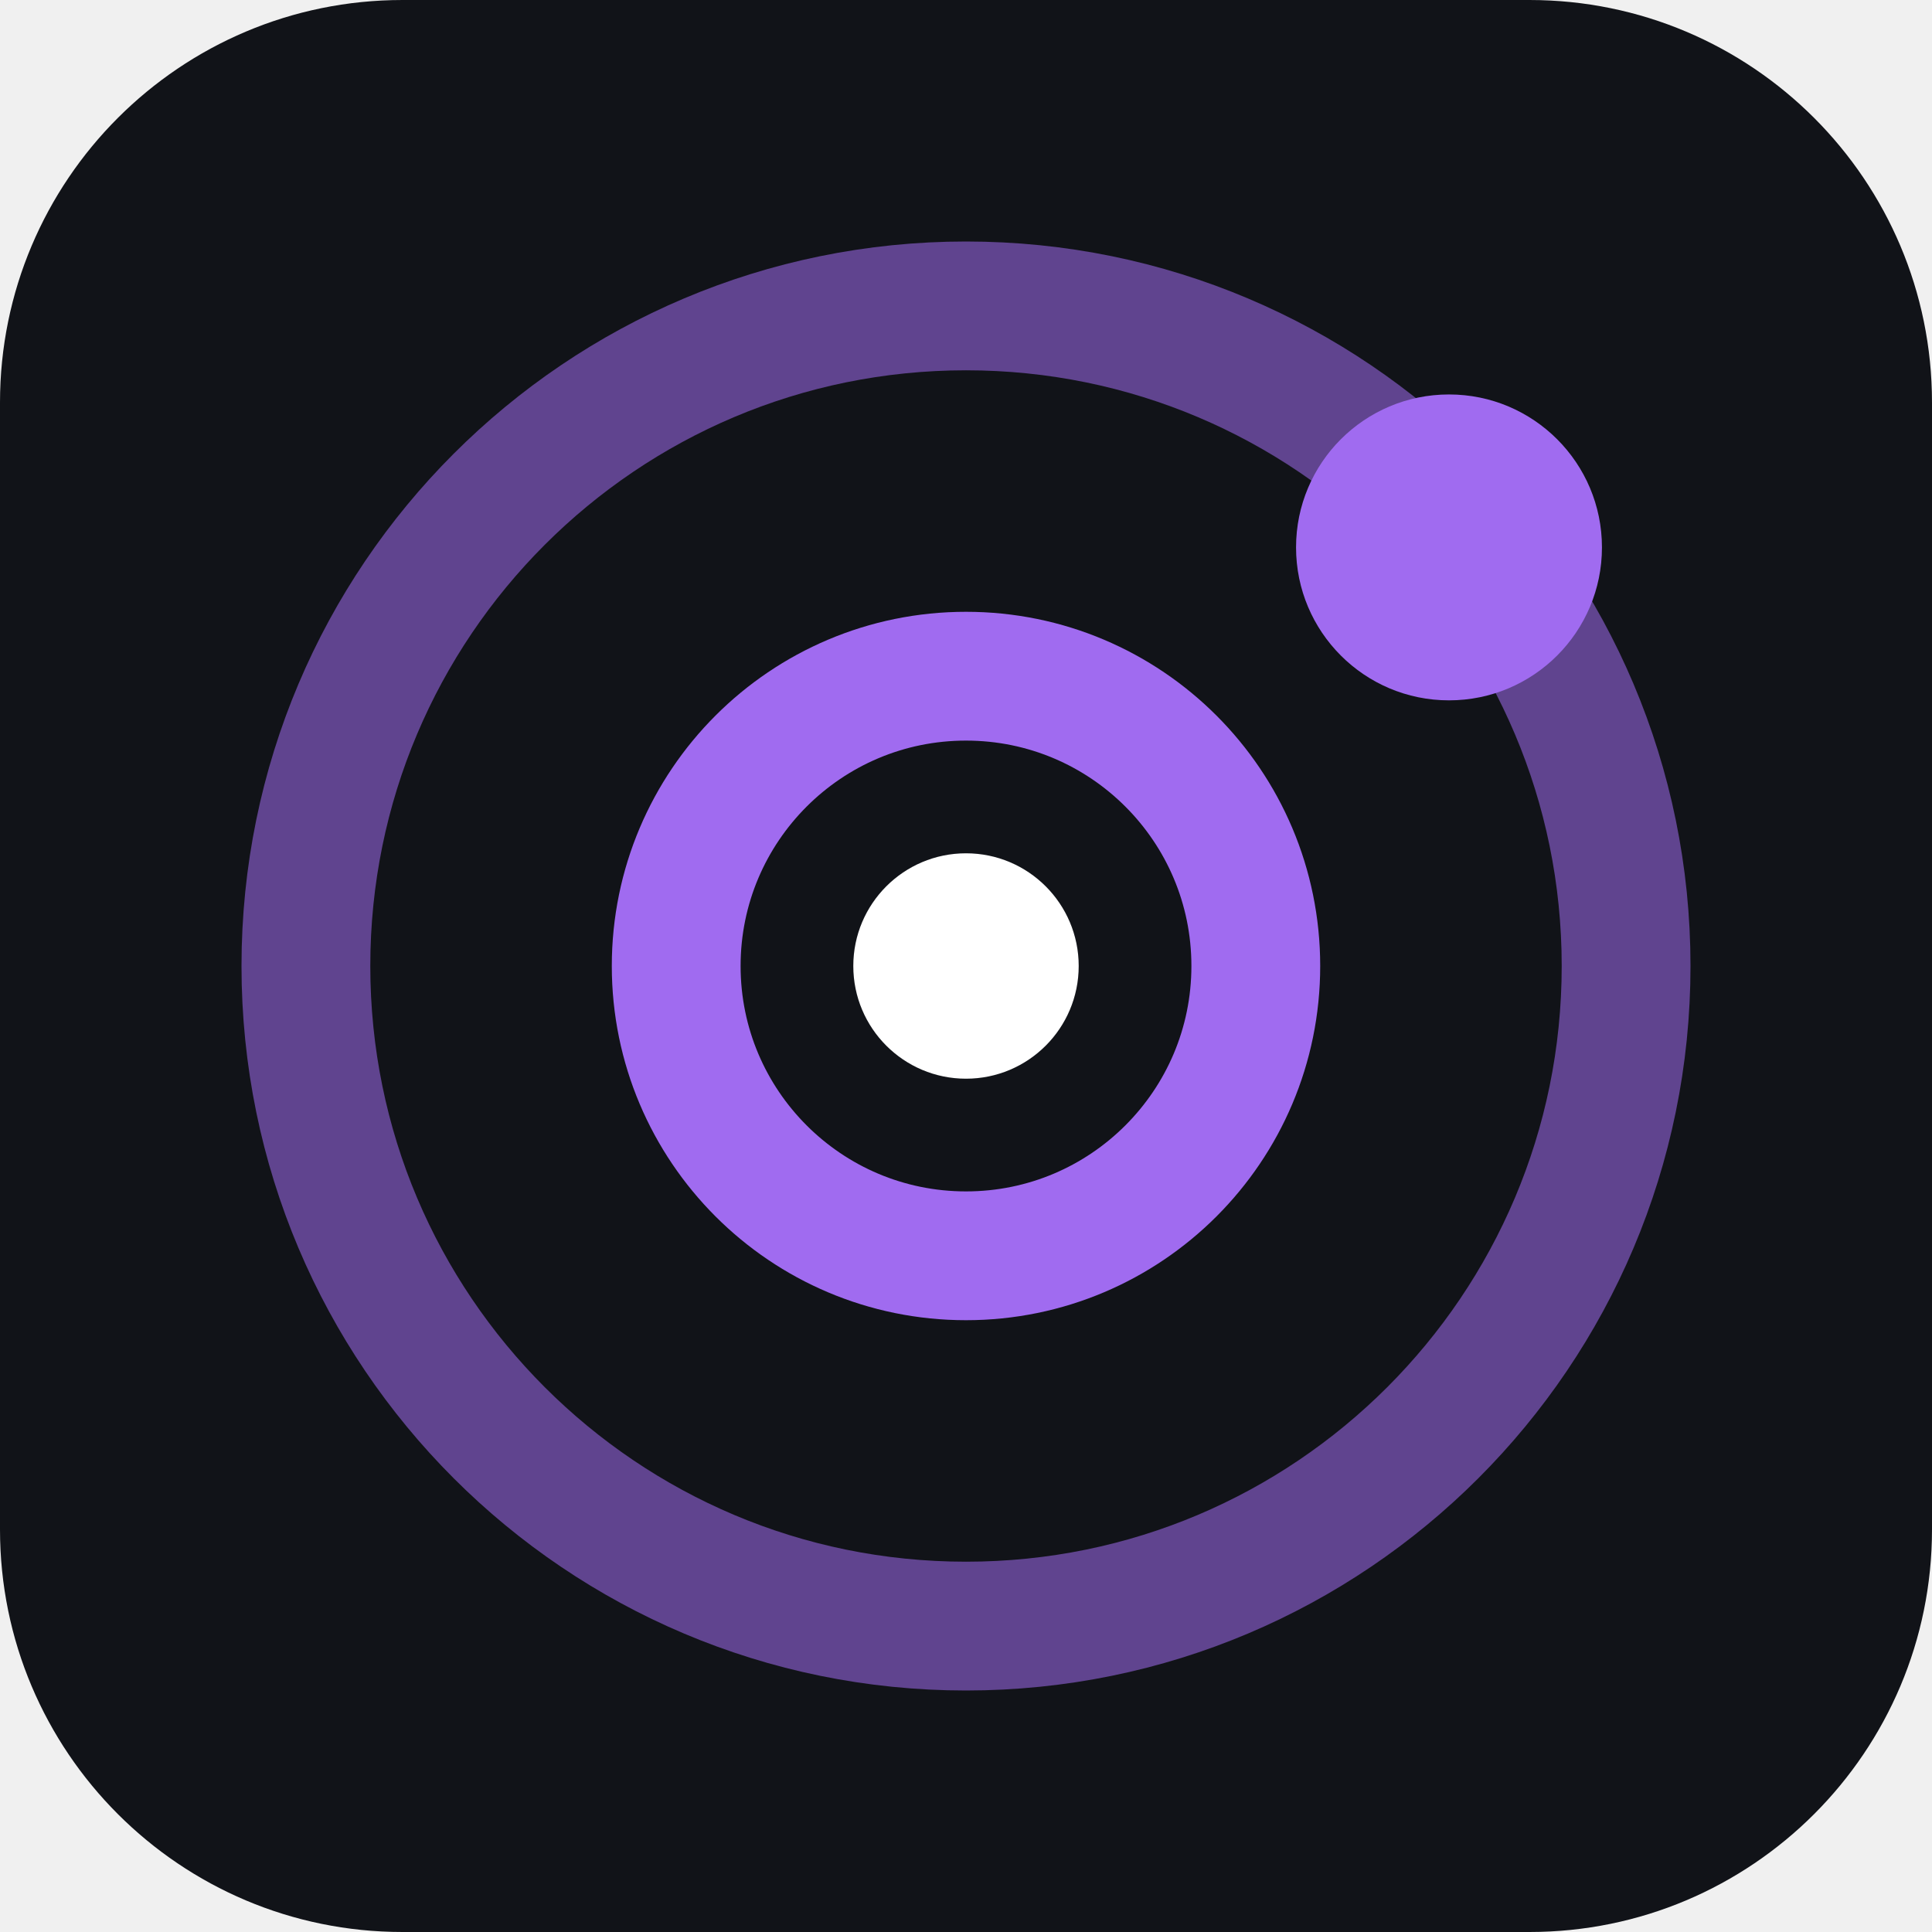
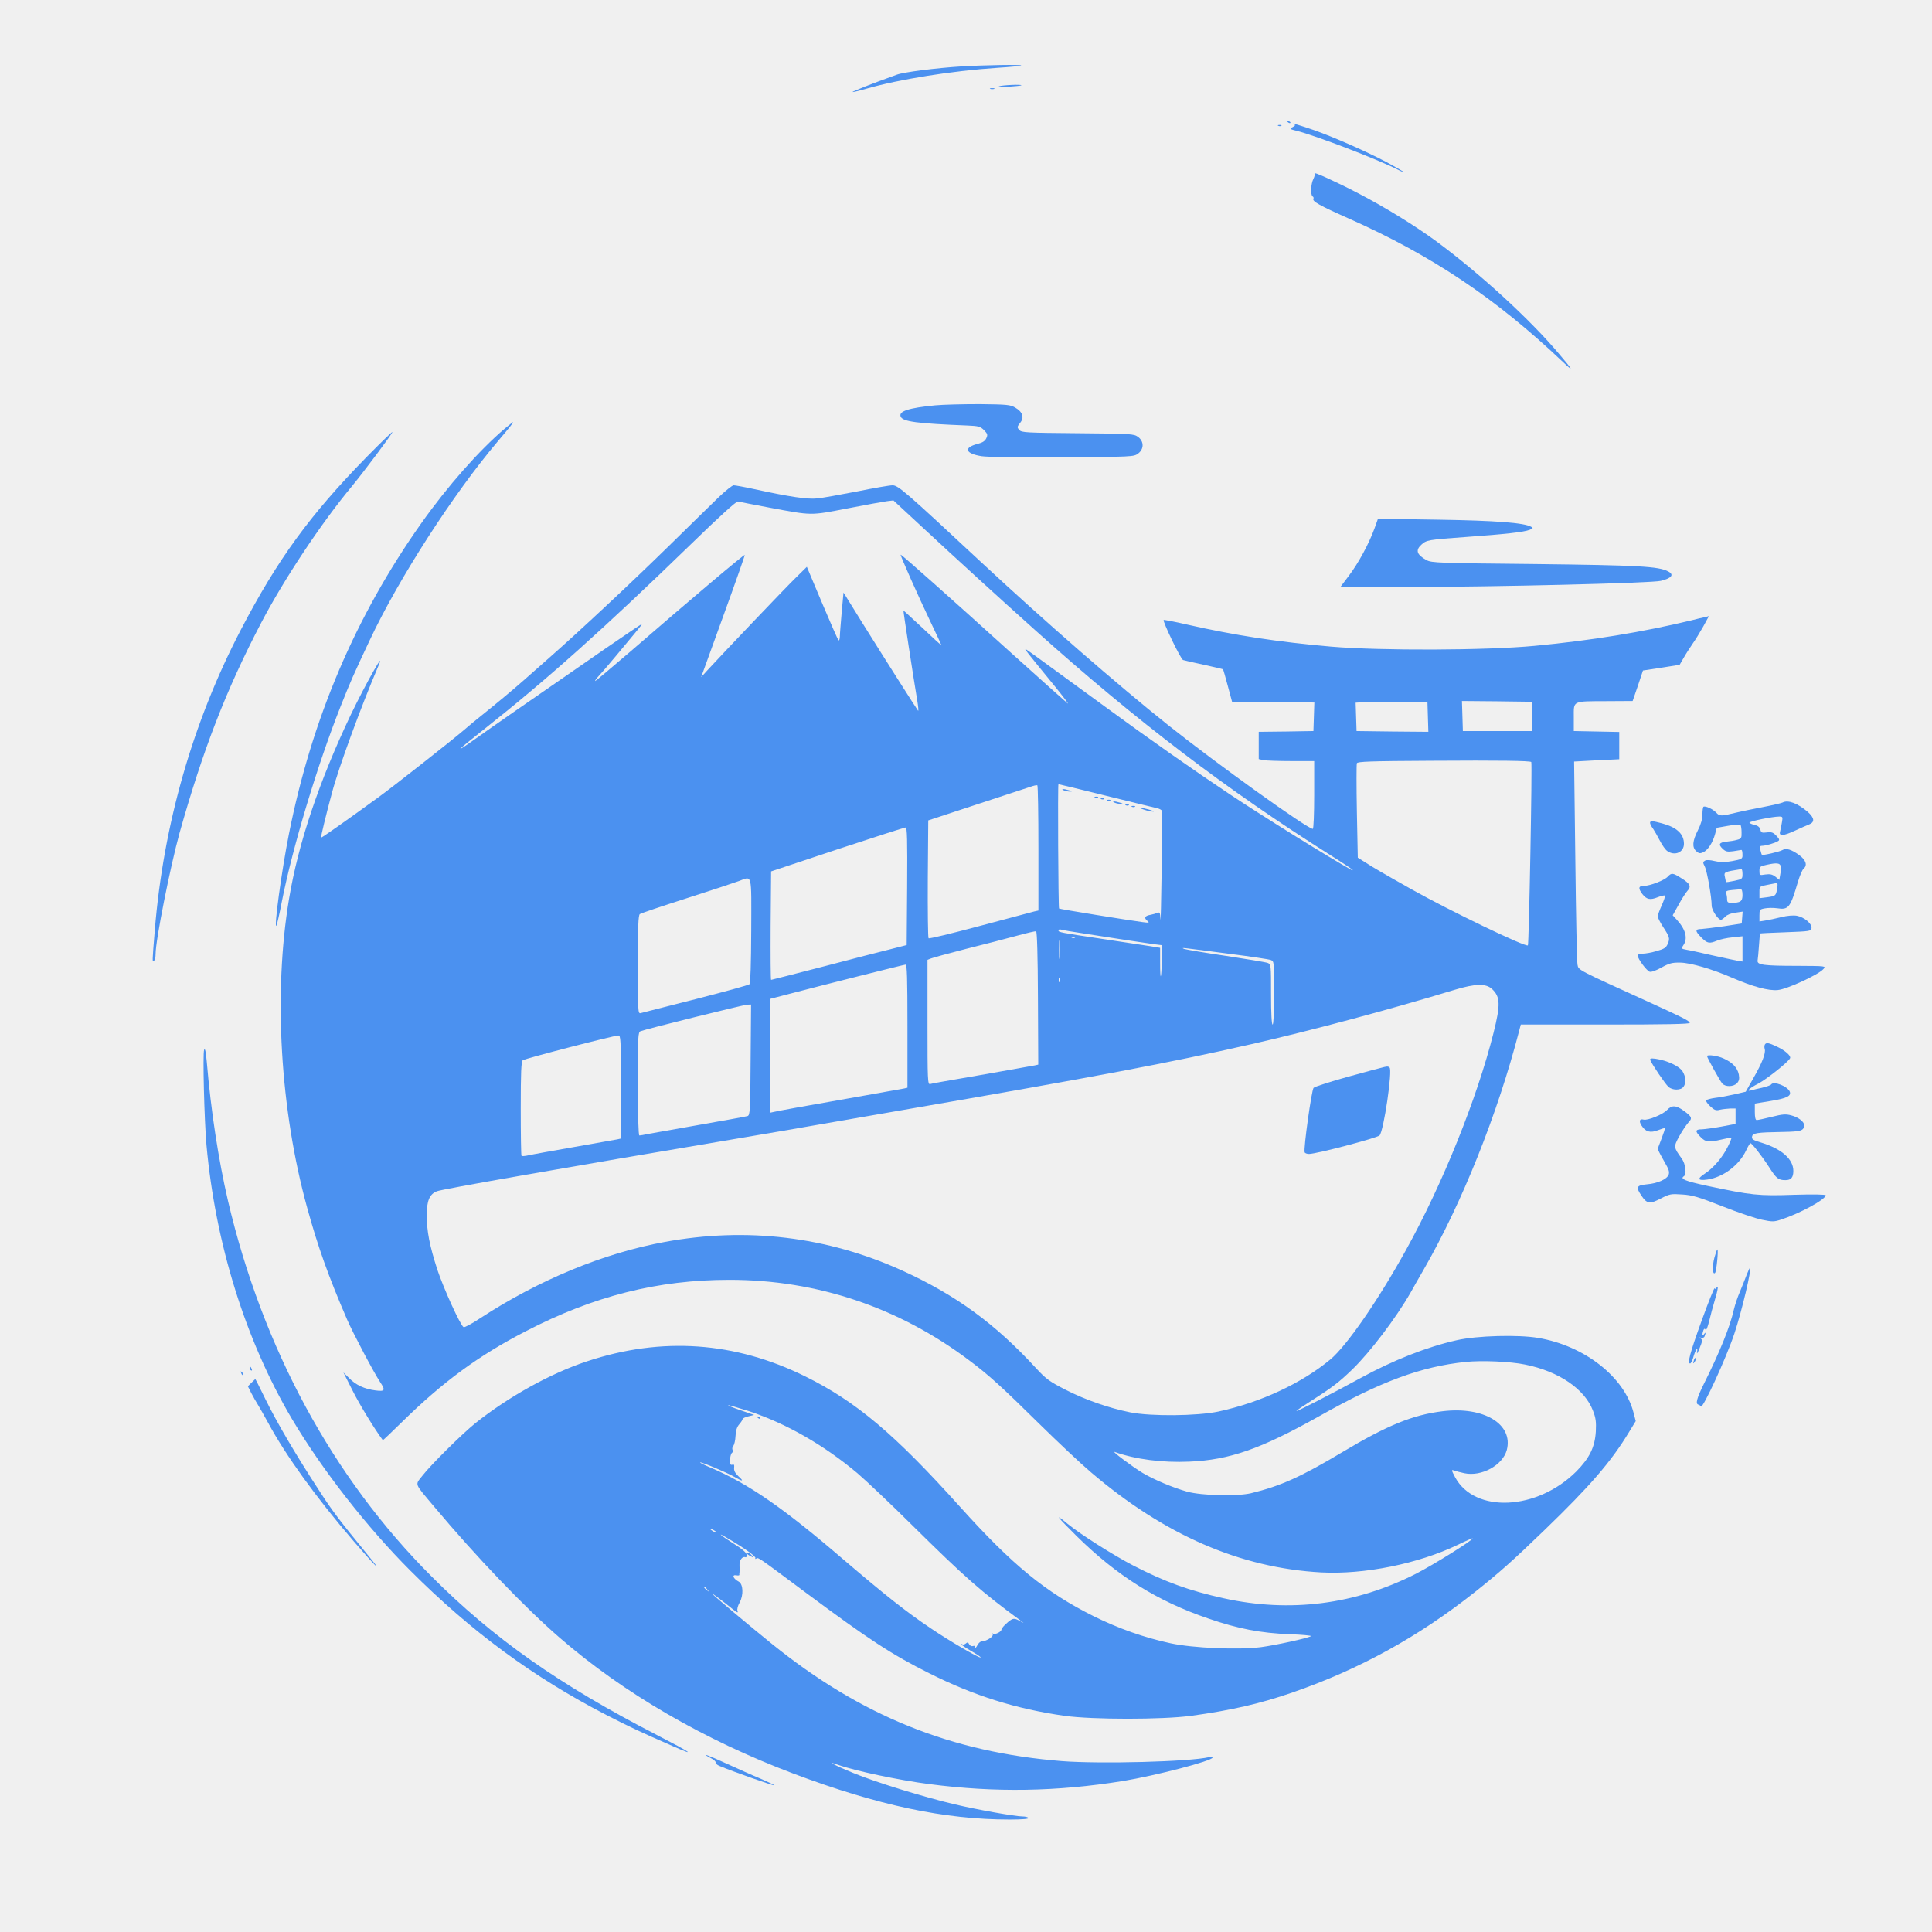
- <svg xmlns="http://www.w3.org/2000/svg" viewBox="0 0 24 24" width="64" height="64">
-   <rect width="24" height="24" rx="5" fill="#111318" />
-   <circle cx="12" cy="12" r="8.2" fill="none" stroke="#a06bf0" stroke-width="1.6" opacity="0.55" />
-   <circle cx="12" cy="12" r="3.6" fill="none" stroke="#a06bf0" stroke-width="1.6" />
-   <circle cx="12" cy="12" r="1.4" fill="#ffffff" />
-   <circle cx="18" cy="6.8" r="1.9" fill="#a06bf0" />
+ <svg xmlns="http://www.w3.org/2000/svg" version="1.0" width="1254pt" height="1254pt" viewBox="0 0 1254 1254" preserveAspectRatio="xMidYMid meet">
+   <g transform="translate(0,1254) scale(0.1,-0.1)" fill="#4B91F0" stroke="none">
+     <path d="M6240 12109 c-162 -10 -376 -37 -420 -54 -159 -57 -290 -109 -286 -112 2 -2 44 8 92 22 208 60 550 115 848 135 82 5 152 12 154 15 8 7 -241 3 -388 -6z" />
+     <path d="M6485 11980 c-13 -6 10 -7 60 -3 44 3 82 7 84 9 9 8 -125 2 -144 -6z" />
+     <path d="M6428 11963 c6 -2 18 -2 25 0 6 3 1 5 -13 5 -14 0 -19 -2 -12 -5z" />
+     <path d="M8357 11749 c7 -7 15 -10 18 -7 3 3 -2 9 -12 12 -14 6 -15 5 -6 -5z" />
+     <path d="M8399 11734 c11 -5 8 -10 -9 -19 -21 -11 -20 -13 26 -24 121 -30 523 -184 657 -252 20 -11 37 -17 37 -15 0 2 -48 30 -107 62 -132 70 -345 164 -473 209 -89 31 -163 53 -131 39z" />
+     <path d="M8298 11723 c7 -3 16 -2 19 1 4 3 -2 6 -13 5 -11 0 -14 -3 -6 -6z" />
+     <path d="M8533 11414 c3 -4 0 -19 -8 -35 -17 -32 -20 -105 -5 -114 6 -4 8 -10 5 -14 -10 -17 37 -44 231 -130 541 -241 953 -518 1388 -930 73 -69 67 -56 -23 50 -186 222 -512 521 -796 731 -140 103 -335 223 -512 315 -142 74 -297 144 -280 127z" />
+     <path d="M6070 9909 c-173 -17 -238 -38 -224 -73 13 -33 108 -45 436 -58 69 -3 81 -6 105 -30 23 -24 25 -30 15 -52 -8 -18 -24 -29 -56 -37 -94 -24 -82 -63 25 -80 38 -6 252 -9 526 -7 452 3 462 3 490 24 39 29 39 79 0 108 -28 20 -40 21 -392 24 -334 3 -364 4 -379 21 -15 17 -15 20 5 46 29 35 17 71 -31 99 -32 19 -53 21 -230 23 -107 0 -238 -3 -290 -8z" />
+     <path d="M3275 9757 c-164 -139 -372 -375 -539 -611 -428 -605 -711 -1269 -860 -2016 -48 -241 -99 -616 -82 -599 3 3 20 75 36 160 69 349 230 884 380 1262 64 162 86 211 190 432 189 402 542 949 834 1294 74 87 101 121 95 121 -2 -1 -26 -20 -54 -43z" />
+     <path d="M2379 9573 c-368 -376 -577 -663 -817 -1123 -311 -598 -501 -1261 -557 -1945 -18 -221 -17 -208 -5 -200 6 3 10 23 10 43 0 90 95 566 155 784 152 541 303 931 530 1365 148 283 391 649 590 888 73 88 267 347 262 351 -2 2 -78 -71 -168 -163z" />
+     <path d="M4665 9313 c-44 -43 -188 -183 -320 -313 -252 -247 -583 -556 -775 -725 -62 -55 -139 -122 -170 -150 -61 -54 -178 -152 -272 -227 -33 -26 -85 -69 -116 -96 -74 -64 -467 -373 -556 -437 -196 -143 -370 -265 -372 -262 -3 3 33 152 71 292 43 163 189 560 299 818 57 132 -79 -108 -177 -312 -205 -431 -341 -834 -401 -1196 -102 -611 -58 -1368 118 -2005 70 -254 136 -440 259 -725 37 -86 175 -347 214 -405 36 -54 32 -63 -29 -55 -72 9 -128 35 -172 80 l-37 37 60 -119 c45 -90 141 -247 196 -321 1 -1 57 52 124 118 266 261 498 432 805 590 440 228 855 333 1321 333 568 0 1101 -179 1560 -526 123 -92 211 -172 450 -408 121 -119 272 -261 336 -315 477 -407 969 -621 1494 -650 280 -15 630 56 887 179 51 25 95 44 96 42 8 -8 -254 -172 -368 -230 -394 -200 -817 -254 -1247 -159 -226 50 -380 106 -588 213 -131 68 -342 202 -425 270 -91 75 -72 50 58 -79 263 -259 523 -422 854 -535 194 -67 342 -95 527 -102 84 -3 147 -9 140 -13 -25 -14 -233 -59 -324 -71 -146 -19 -444 -6 -587 25 -172 37 -338 96 -500 176 -312 156 -525 330 -866 709 -424 472 -675 684 -1005 847 -457 226 -932 259 -1417 98 -237 -78 -511 -231 -724 -401 -88 -71 -289 -270 -344 -341 -49 -63 -56 -44 75 -200 276 -329 589 -656 818 -854 413 -358 937 -662 1515 -880 548 -206 980 -298 1403 -298 83 0 126 4 122 10 -3 6 -21 10 -38 10 -48 0 -295 44 -442 79 -193 45 -511 143 -654 202 -125 51 -187 85 -101 54 108 -39 397 -100 591 -125 428 -56 829 -49 1258 20 212 35 581 131 581 152 0 5 -10 6 -22 3 -124 -30 -707 -45 -954 -26 -720 57 -1306 294 -1885 762 -141 114 -357 295 -384 322 -19 19 59 -39 134 -100 27 -21 33 -23 28 -9 -4 11 1 32 14 55 26 48 23 119 -6 135 -37 20 -47 47 -15 41 11 -2 19 -1 19 3 -1 4 0 12 1 17 1 6 1 25 0 42 -2 35 17 62 37 56 7 -3 11 4 10 15 -1 13 -29 38 -84 72 -83 52 -117 82 -46 39 112 -65 192 -123 186 -132 -3 -6 -1 -7 6 -3 13 9 8 12 326 -225 401 -298 553 -398 795 -519 293 -147 564 -232 881 -277 180 -25 633 -25 819 0 262 36 450 79 660 152 432 149 817 361 1185 653 156 124 243 201 451 402 293 283 431 442 547 634 l44 72 -14 54 c-59 232 -318 435 -619 486 -130 22 -397 15 -529 -15 -192 -43 -411 -129 -625 -246 -184 -101 -411 -217 -415 -213 -2 2 43 32 98 67 135 86 178 119 264 202 115 111 284 334 378 498 17 31 56 99 86 151 248 431 479 1008 619 1548 l11 42 550 0 c385 0 550 3 547 11 -5 14 -42 33 -248 127 -488 222 -474 214 -481 251 -4 18 -10 322 -14 676 l-8 642 147 8 146 7 0 89 0 88 -147 3 -148 3 0 90 c0 109 -13 103 216 104 l166 1 34 99 33 99 119 18 119 19 26 45 c14 25 40 65 57 90 18 25 49 76 70 113 l37 68 -28 -7 c-16 -3 -54 -12 -84 -20 -315 -76 -649 -131 -1020 -166 -316 -30 -1002 -32 -1320 -5 -346 30 -630 74 -934 143 -82 19 -151 32 -153 30 -8 -8 111 -256 126 -260 9 -3 70 -17 136 -31 65 -14 121 -28 123 -29 2 -2 16 -50 31 -107 l28 -104 229 -1 c126 -1 246 -2 267 -3 l38 -1 -3 -92 -3 -93 -177 -3 -178 -2 0 -89 0 -88 31 -7 c17 -3 98 -6 180 -6 l149 0 0 -220 c0 -122 -4 -220 -9 -220 -35 0 -627 425 -937 672 -335 267 -798 671 -1209 1053 -499 465 -545 505 -582 505 -19 0 -123 -18 -231 -40 -109 -21 -224 -42 -257 -45 -63 -7 -179 10 -408 60 -64 14 -125 25 -135 25 -9 0 -53 -35 -97 -77z m325 -67 c285 -53 266 -53 510 -6 118 23 234 44 257 47 l42 5 192 -178 c222 -206 480 -442 730 -666 653 -586 1248 -1039 1912 -1457 81 -51 147 -95 147 -98 0 -2 -3 -2 -7 0 -141 78 -571 345 -787 489 -240 160 -524 359 -816 573 -69 50 -208 152 -310 226 -102 75 -192 140 -200 144 -16 9 -1 -10 179 -230 63 -77 103 -131 90 -120 -33 28 -162 144 -370 331 -384 348 -706 634 -713 634 -6 0 115 -272 195 -439 38 -79 69 -146 69 -148 0 -3 -55 47 -122 111 -68 63 -123 114 -124 113 -2 -2 66 -444 89 -580 7 -42 10 -74 6 -70 -10 12 -222 346 -360 567 l-124 200 -12 -130 c-6 -71 -12 -142 -12 -159 -1 -16 -5 -25 -9 -20 -5 6 -53 115 -107 243 l-98 233 -74 -73 c-67 -65 -465 -483 -571 -598 l-41 -45 143 395 c79 217 142 397 140 398 -4 5 -329 -269 -746 -630 -120 -103 -221 -188 -225 -188 -4 0 9 17 28 38 19 20 68 78 109 127 41 50 96 116 123 148 26 31 46 57 43 57 -2 0 -111 -73 -240 -162 -593 -410 -717 -496 -811 -563 -177 -126 -168 -112 25 40 417 330 778 653 1349 1207 183 178 291 276 301 273 8 -2 98 -20 200 -39z m4278 -1359 l3 -97 -233 2 -233 3 -3 92 -3 92 43 3 c24 2 129 3 233 3 l190 0 3 -98z m677 3 l0 -95 -225 0 -225 0 -3 98 -3 97 228 -2 228 -3 0 -95z m-6 -296 c7 -6 -15 -1183 -22 -1190 -13 -14 -512 227 -752 362 -190 107 -250 142 -301 175 l-51 32 -6 300 c-3 164 -3 305 0 313 4 11 87 14 482 16 448 3 641 0 650 -8z m-3199 -559 l0 -405 -27 -6 c-16 -4 -174 -46 -353 -94 -179 -48 -328 -84 -333 -80 -4 3 -6 177 -5 386 l3 379 310 102 c171 56 328 108 350 115 22 8 43 13 48 11 4 -2 7 -186 7 -408z m435 341 c165 -41 314 -77 332 -81 17 -3 33 -12 35 -18 1 -7 1 -178 -2 -382 -3 -203 -6 -348 -8 -321 -2 42 -4 47 -19 41 -10 -4 -30 -10 -46 -13 -36 -6 -43 -20 -21 -38 17 -14 14 -15 -31 -9 -80 10 -537 84 -541 88 -5 5 -9 807 -4 807 3 0 140 -33 305 -74z m-1287 -588 l-3 -382 -105 -27 c-58 -14 -255 -65 -438 -113 -183 -47 -334 -86 -337 -86 -3 0 -4 158 -3 352 l3 352 430 143 c237 78 436 142 443 142 10 1 12 -79 10 -381z m-1012 -288 c-1 -212 -5 -343 -11 -348 -5 -6 -163 -49 -350 -97 -187 -47 -348 -89 -357 -91 -17 -5 -18 15 -18 314 0 244 3 322 13 329 6 5 143 51 302 102 160 51 313 102 340 112 89 32 82 62 81 -321z m2164 -20 c236 -37 404 -62 454 -69 l49 -6 -2 -100 c-3 -128 -11 -138 -11 -13 l0 96 -67 11 c-38 6 -174 26 -303 46 -281 42 -290 44 -290 56 0 6 8 8 18 5 9 -3 78 -15 152 -26z m-303 -418 l2 -432 -22 -5 c-30 -6 -528 -94 -602 -106 -33 -5 -68 -12 -77 -15 -17 -5 -18 19 -18 401 l0 405 23 9 c12 5 114 33 227 62 113 28 259 66 325 84 66 18 125 32 130 30 6 -1 11 -155 12 -433z m140 266 c-2 -29 -3 -8 -3 47 0 55 1 79 3 53 2 -26 2 -71 0 -100z m100 126 c-3 -3 -12 -4 -19 -1 -8 3 -5 6 6 6 11 1 17 -2 13 -5z m1003 -105 c135 -17 255 -35 268 -40 22 -9 22 -10 22 -214 0 -130 -4 -205 -10 -205 -6 0 -10 72 -10 195 0 193 0 196 -22 205 -13 5 -135 25 -273 46 -137 20 -259 41 -270 45 -14 6 -10 7 15 4 19 -2 145 -18 280 -36z m-2090 -469 l0 -400 -22 -5 c-21 -4 -402 -72 -703 -125 -66 -12 -130 -24 -142 -27 l-23 -5 0 369 0 370 123 32 c237 62 742 189 755 190 9 1 12 -85 12 -399z m987 288 c-3 -7 -5 -2 -5 12 0 14 2 19 5 13 2 -7 2 -19 0 -25z m2808 -48 c53 -50 55 -101 9 -284 -107 -425 -330 -980 -568 -1409 -180 -326 -384 -621 -490 -710 -186 -155 -454 -280 -728 -339 -139 -29 -436 -32 -573 -5 -138 28 -288 80 -418 146 -105 54 -126 69 -190 138 -267 291 -523 478 -873 637 -486 220 -1007 283 -1539 185 -398 -73 -816 -246 -1198 -495 -54 -36 -103 -62 -108 -58 -22 13 -130 252 -170 372 -51 158 -69 250 -69 355 0 94 18 136 66 155 36 14 793 147 2009 352 127 21 334 57 460 79 127 22 363 63 525 91 1297 224 1762 312 2285 431 381 86 912 228 1325 354 136 41 205 43 245 5z m-4813 -459 c-2 -331 -4 -360 -20 -365 -9 -3 -147 -28 -307 -56 -159 -28 -312 -55 -338 -60 -26 -6 -52 -10 -57 -10 -6 0 -10 130 -10 335 0 310 1 336 18 342 36 14 668 171 692 172 l25 1 -3 -359z m-842 -176 l0 -335 -22 -5 c-13 -2 -140 -25 -282 -50 -143 -25 -276 -49 -297 -54 -21 -5 -40 -6 -44 -3 -3 3 -5 141 -5 307 0 234 3 305 13 313 12 11 585 159 620 161 16 1 17 -21 17 -334z m5869 -1802 c219 -44 388 -159 441 -301 18 -46 21 -72 18 -133 -6 -102 -41 -173 -127 -260 -254 -253 -658 -273 -786 -38 -24 46 -26 51 -9 45 10 -4 41 -12 68 -18 112 -24 249 51 276 150 44 168 -149 285 -417 252 -192 -23 -360 -92 -648 -264 -271 -162 -402 -221 -595 -268 -90 -21 -318 -16 -414 10 -93 26 -216 78 -290 122 -69 42 -206 145 -181 136 133 -48 311 -71 485 -63 260 11 463 82 841 294 402 227 663 323 952 353 105 11 290 3 386 -17z m-5039 -302 c243 -80 487 -220 705 -403 55 -47 215 -198 355 -337 343 -339 447 -431 710 -624 19 -14 17 -14 -10 2 -28 15 -39 17 -55 9 -24 -14 -65 -54 -65 -65 0 -14 -40 -34 -53 -27 -7 4 -9 4 -5 -1 13 -14 -37 -48 -72 -49 -8 -1 -20 -12 -27 -26 -7 -14 -13 -19 -13 -11 0 7 -6 11 -15 7 -8 -3 -19 2 -24 11 -7 14 -12 15 -23 5 -8 -6 -18 -9 -21 -5 -4 3 -7 3 -7 0 0 -4 29 -23 65 -44 35 -20 63 -39 60 -41 -7 -7 -206 109 -325 190 -158 106 -295 215 -560 441 -395 340 -624 498 -872 603 -37 15 -66 30 -64 32 6 5 175 -66 223 -94 55 -32 64 -30 26 4 -22 21 -30 36 -28 55 2 19 -1 24 -11 20 -8 -3 -14 1 -15 8 -3 31 4 64 13 70 6 4 7 12 3 18 -4 7 -2 18 5 26 6 8 13 37 14 64 2 36 9 59 24 76 12 14 22 29 22 34 0 5 17 13 38 18 l37 9 -90 31 c-49 17 -85 32 -78 32 7 1 66 -17 133 -38z m-210 -787 c0 -2 -9 0 -20 6 -11 6 -20 13 -20 16 0 2 9 0 20 -6 11 -6 20 -13 20 -16z m-59 -371 c13 -16 12 -17 -3 -4 -17 13 -22 21 -14 21 2 0 10 -8 17 -17z" />
+     <path d="M6905 7410 c11 -5 29 -8 40 -8 16 0 15 2 -5 8 -34 11 -60 11 -35 0z" />
+     <path d="M7108 7363 c7 -3 16 -2 19 1 4 3 -2 6 -13 5 -11 0 -14 -3 -6 -6z" />
+     <path d="M7148 7353 c7 -3 16 -2 19 1 4 3 -2 6 -13 5 -11 0 -14 -3 -6 -6z" />
+     <path d="M7188 7343 c7 -3 16 -2 19 1 4 3 -2 6 -13 5 -11 0 -14 -3 -6 -6z" />
+     <path d="M7235 7330 c11 -5 29 -8 40 -8 16 0 15 2 -5 8 -34 11 -60 11 -35 0z" />
+     <path d="M7308 7313 c7 -3 16 -2 19 1 4 3 -2 6 -13 5 -11 0 -14 -3 -6 -6z" />
+     <path d="M7348 7303 c7 -3 16 -2 19 1 4 3 -2 6 -13 5 -11 0 -14 -3 -6 -6z" />
+     <path d="M7425 7285 c22 -8 49 -13 60 -13 11 0 -2 6 -30 14 -63 17 -84 16 -30 -1z" />
+     <path d="M8767 5556 c-125 -34 -234 -69 -241 -77 -13 -14 -66 -394 -58 -418 2 -6 15 -11 28 -11 49 0 439 103 458 120 27 26 86 428 65 441 -18 11 13 17 -252 -55z" />
+     <path d="M4917 3339 c7 -7 15 -10 18 -7 3 3 -2 9 -12 12 -14 6 -15 5 -6 -5z" />
+     <path d="M8921 9109 c-36 -99 -105 -226 -166 -306 l-55 -73 447 0 c571 1 1573 25 1633 40 70 17 88 40 48 61 -62 33 -189 40 -863 48 -627 6 -672 8 -705 25 -64 35 -74 64 -35 100 33 31 43 33 295 51 250 18 369 31 408 46 23 9 25 12 10 20 -47 26 -226 40 -604 46 l-390 6 -23 -64z" />
+     <path d="M11570 7331 c-8 -4 -67 -18 -130 -30 -63 -12 -135 -27 -160 -33 -112 -27 -118 -27 -141 -2 -23 24 -73 46 -83 37 -3 -4 -6 -26 -6 -50 0 -29 -10 -64 -30 -103 -35 -69 -38 -110 -10 -135 17 -15 24 -16 45 -7 30 14 62 62 77 118 l11 41 74 13 c40 7 76 10 80 6 3 -3 7 -25 7 -48 1 -38 -2 -42 -29 -49 -16 -5 -47 -10 -69 -12 -48 -5 -55 -18 -24 -47 19 -18 30 -20 68 -15 25 4 47 8 50 8 7 3 10 -9 10 -36 0 -21 -7 -25 -67 -36 -51 -9 -76 -9 -113 0 -29 7 -53 9 -63 3 -15 -9 -15 -12 -2 -38 15 -29 45 -199 45 -255 0 -28 42 -91 60 -91 5 0 18 9 28 20 11 12 38 23 66 26 l47 7 -3 -39 -3 -38 -115 -18 c-63 -9 -130 -17 -147 -18 -42 0 -42 -13 1 -56 38 -38 51 -40 102 -19 20 8 64 18 100 21 l64 7 0 -82 0 -82 -37 6 c-21 4 -94 20 -163 35 -69 16 -142 32 -162 35 -36 7 -37 8 -23 28 32 45 17 104 -43 169 l-25 27 38 68 c20 37 46 78 57 90 27 29 19 47 -39 83 -55 35 -64 36 -88 10 -22 -24 -115 -60 -155 -60 -36 0 -38 -16 -10 -53 28 -36 51 -40 99 -21 23 9 44 14 47 11 4 -3 -6 -31 -20 -63 -14 -31 -26 -63 -26 -72 0 -8 15 -38 33 -66 44 -67 47 -77 32 -112 -11 -26 -23 -33 -72 -47 -33 -10 -74 -17 -91 -17 -20 0 -32 -5 -32 -13 0 -20 57 -97 77 -104 10 -4 41 7 77 27 51 28 69 33 122 32 67 -1 207 -42 334 -97 136 -59 239 -87 299 -81 59 5 263 99 296 136 18 20 17 20 -166 21 -220 0 -265 6 -261 34 2 11 6 55 9 98 3 42 6 78 7 78 0 1 75 5 166 8 158 6 165 7 168 27 4 28 -47 71 -95 80 -23 4 -62 1 -102 -9 -36 -9 -83 -19 -103 -22 l-38 -6 0 39 c0 38 2 40 35 46 20 4 55 4 79 1 75 -12 86 2 136 172 12 40 28 77 36 84 27 22 16 57 -28 89 -50 36 -85 47 -108 33 -17 -11 -130 -37 -134 -31 -2 1 -6 15 -10 31 -5 22 -3 27 11 27 23 0 84 18 103 30 12 7 11 13 -10 35 -21 22 -31 26 -62 22 -32 -4 -37 -2 -42 18 -4 16 -16 26 -36 30 -16 4 -32 10 -35 15 -5 8 149 40 194 40 22 0 23 -3 17 -37 -3 -21 -9 -48 -12 -60 -9 -32 20 -30 98 6 35 16 75 34 91 40 37 15 34 42 -8 80 -66 57 -129 81 -165 62z m-12 -414 c2 -11 1 -34 -3 -53 l-6 -35 -26 21 c-20 15 -34 18 -64 14 -38 -6 -39 -6 -39 23 0 27 4 31 48 40 63 14 86 12 90 -10z m-248 -50 c0 -32 -2 -33 -52 -44 -29 -6 -54 -10 -54 -9 -1 0 -5 15 -8 33 -8 33 -6 34 107 52 4 0 7 -14 7 -32z m225 -94 c-8 -48 -10 -49 -67 -57 l-48 -6 0 39 c0 38 0 38 53 48 28 6 56 11 61 12 4 0 5 -16 1 -36z m-225 -42 c0 -42 -13 -51 -72 -51 -23 0 -28 4 -28 24 0 13 -3 31 -6 40 -4 11 4 16 38 19 23 2 49 4 56 5 8 1 12 -12 12 -37z" />
+     <path d="M10710 7199 c0 -6 8 -23 19 -37 10 -15 30 -50 45 -79 14 -28 36 -59 48 -67 49 -34 108 -8 108 47 0 64 -46 107 -143 133 -63 17 -77 17 -77 3z" />
+     <path d="M11455 5760 c-3 -6 -4 -18 -1 -28 9 -26 -17 -92 -74 -191 l-49 -87 -73 -17 c-40 -9 -97 -20 -126 -23 -29 -4 -55 -11 -58 -16 -3 -5 9 -22 27 -39 27 -25 37 -29 63 -22 17 4 47 7 66 8 l35 0 0 -50 0 -50 -90 -17 c-49 -9 -107 -17 -127 -18 -46 0 -48 -12 -9 -51 33 -33 51 -35 136 -15 33 8 61 13 63 11 2 -2 -8 -27 -23 -57 -34 -69 -92 -138 -150 -176 -52 -34 -45 -47 18 -38 102 15 205 93 250 188 12 26 25 47 28 48 10 0 72 -79 122 -156 47 -74 60 -84 106 -84 36 0 51 17 51 60 0 76 -75 142 -203 182 -57 17 -68 23 -65 40 4 24 27 28 201 31 119 2 136 8 137 45 0 21 -38 51 -82 62 -36 10 -56 9 -128 -9 -47 -12 -91 -21 -98 -21 -8 0 -12 19 -12 53 l0 54 103 17 c104 17 134 32 124 60 -14 36 -106 71 -121 47 -3 -5 -30 -14 -58 -21 -29 -6 -61 -14 -70 -17 -39 -10 -14 14 45 44 56 30 197 142 206 165 6 16 -33 50 -84 74 -55 26 -71 29 -80 14z" />
+     <path d="M1325 5726 c-10 -22 1 -456 15 -616 58 -643 254 -1271 555 -1780 196 -330 487 -703 769 -985 396 -396 797 -691 1271 -936 156 -80 209 -105 435 -204 155 -68 118 -42 -105 73 -637 328 -1062 627 -1465 1031 -641 641 -1096 1482 -1320 2436 -62 267 -111 585 -138 905 -6 64 -11 89 -17 76z" />
+     <path d="M11080 5685 c0 -10 83 -159 98 -177 20 -24 74 -23 97 2 13 15 16 28 11 56 -9 44 -41 78 -99 104 -39 18 -107 27 -107 15z" />
+     <path d="M10712 5658 c11 -27 96 -153 117 -172 26 -24 81 -24 98 0 18 25 16 64 -6 100 -21 34 -100 71 -175 82 -32 4 -38 2 -34 -10z" />
+     <path d="M10820 5335 c-27 -29 -125 -69 -152 -62 -26 7 -32 -10 -13 -39 26 -41 57 -49 106 -30 23 9 43 15 45 13 2 -2 -8 -33 -22 -69 l-25 -66 20 -39 c12 -21 30 -53 40 -72 13 -22 17 -40 12 -55 -11 -30 -71 -57 -141 -63 -69 -7 -74 -17 -35 -75 35 -52 54 -54 125 -17 58 30 66 31 139 26 65 -4 106 -16 261 -77 101 -40 217 -79 257 -87 67 -14 78 -14 126 2 119 39 287 130 287 157 0 5 -80 7 -207 3 -230 -8 -275 -3 -562 58 -143 31 -178 45 -152 62 20 12 12 81 -14 116 -52 72 -53 75 -16 143 18 33 45 73 58 88 29 30 26 39 -29 79 -50 36 -77 37 -108 4z" />
+     <path d="M11128 4378 c-15 -54 -13 -117 4 -100 9 9 23 152 15 152 -3 0 -11 -23 -19 -52z" />
+     <path d="M11338 4268 c-9 -24 -28 -72 -43 -108 -16 -36 -34 -90 -41 -120 -25 -112 -92 -277 -194 -481 -46 -93 -57 -132 -36 -136 5 -1 12 -6 16 -12 11 -19 165 315 218 475 48 145 114 424 100 424 -2 0 -11 -19 -20 -42z" />
+     <path d="M11045 3968 c-76 -209 -94 -278 -75 -278 5 0 14 17 20 38 14 50 33 78 25 37 -3 -18 3 -9 16 23 19 46 20 55 8 64 -11 8 -11 9 3 5 9 -3 19 1 22 9 9 24 7 31 -4 14 -11 -17 -13 -1 -4 25 5 12 9 13 14 5 5 -8 14 16 24 56 9 38 25 98 36 134 21 70 26 105 11 81 -5 -8 -10 -9 -12 -3 -2 6 -40 -88 -84 -210z" />
+     <path d="M10996 3715 c-9 -26 -7 -32 5 -12 6 10 9 21 6 23 -2 3 -7 -2 -11 -11z" />
+     <path d="M1620 3661 c0 -6 4 -13 10 -16 6 -3 7 1 4 9 -7 18 -14 21 -14 7z" />
+     <path d="M1566 3627 c3 -10 9 -15 12 -12 3 3 0 11 -7 18 -10 9 -11 8 -5 -6z" />
+     <path d="M1632 3565 l-23 -23 22 -44 c12 -23 32 -59 45 -79 12 -20 41 -71 65 -115 114 -211 310 -483 555 -768 144 -167 201 -222 88 -85 -178 218 -225 279 -309 409 -158 242 -280 451 -352 598 -35 72 -65 132 -66 131 -1 -1 -12 -11 -25 -24z" />
+     <path d="M4850 2455 c0 -2 10 -10 23 -16 20 -11 21 -11 8 4 -13 16 -31 23 -31 12z" />
+     <path d="M4613 1129 c21 -11 35 -24 32 -29 -3 -5 9 -16 27 -23 80 -34 350 -129 353 -125 3 2 -37 21 -88 43 -51 21 -149 65 -219 97 -124 57 -180 77 -105 37z" />
+   </g>
</svg>
